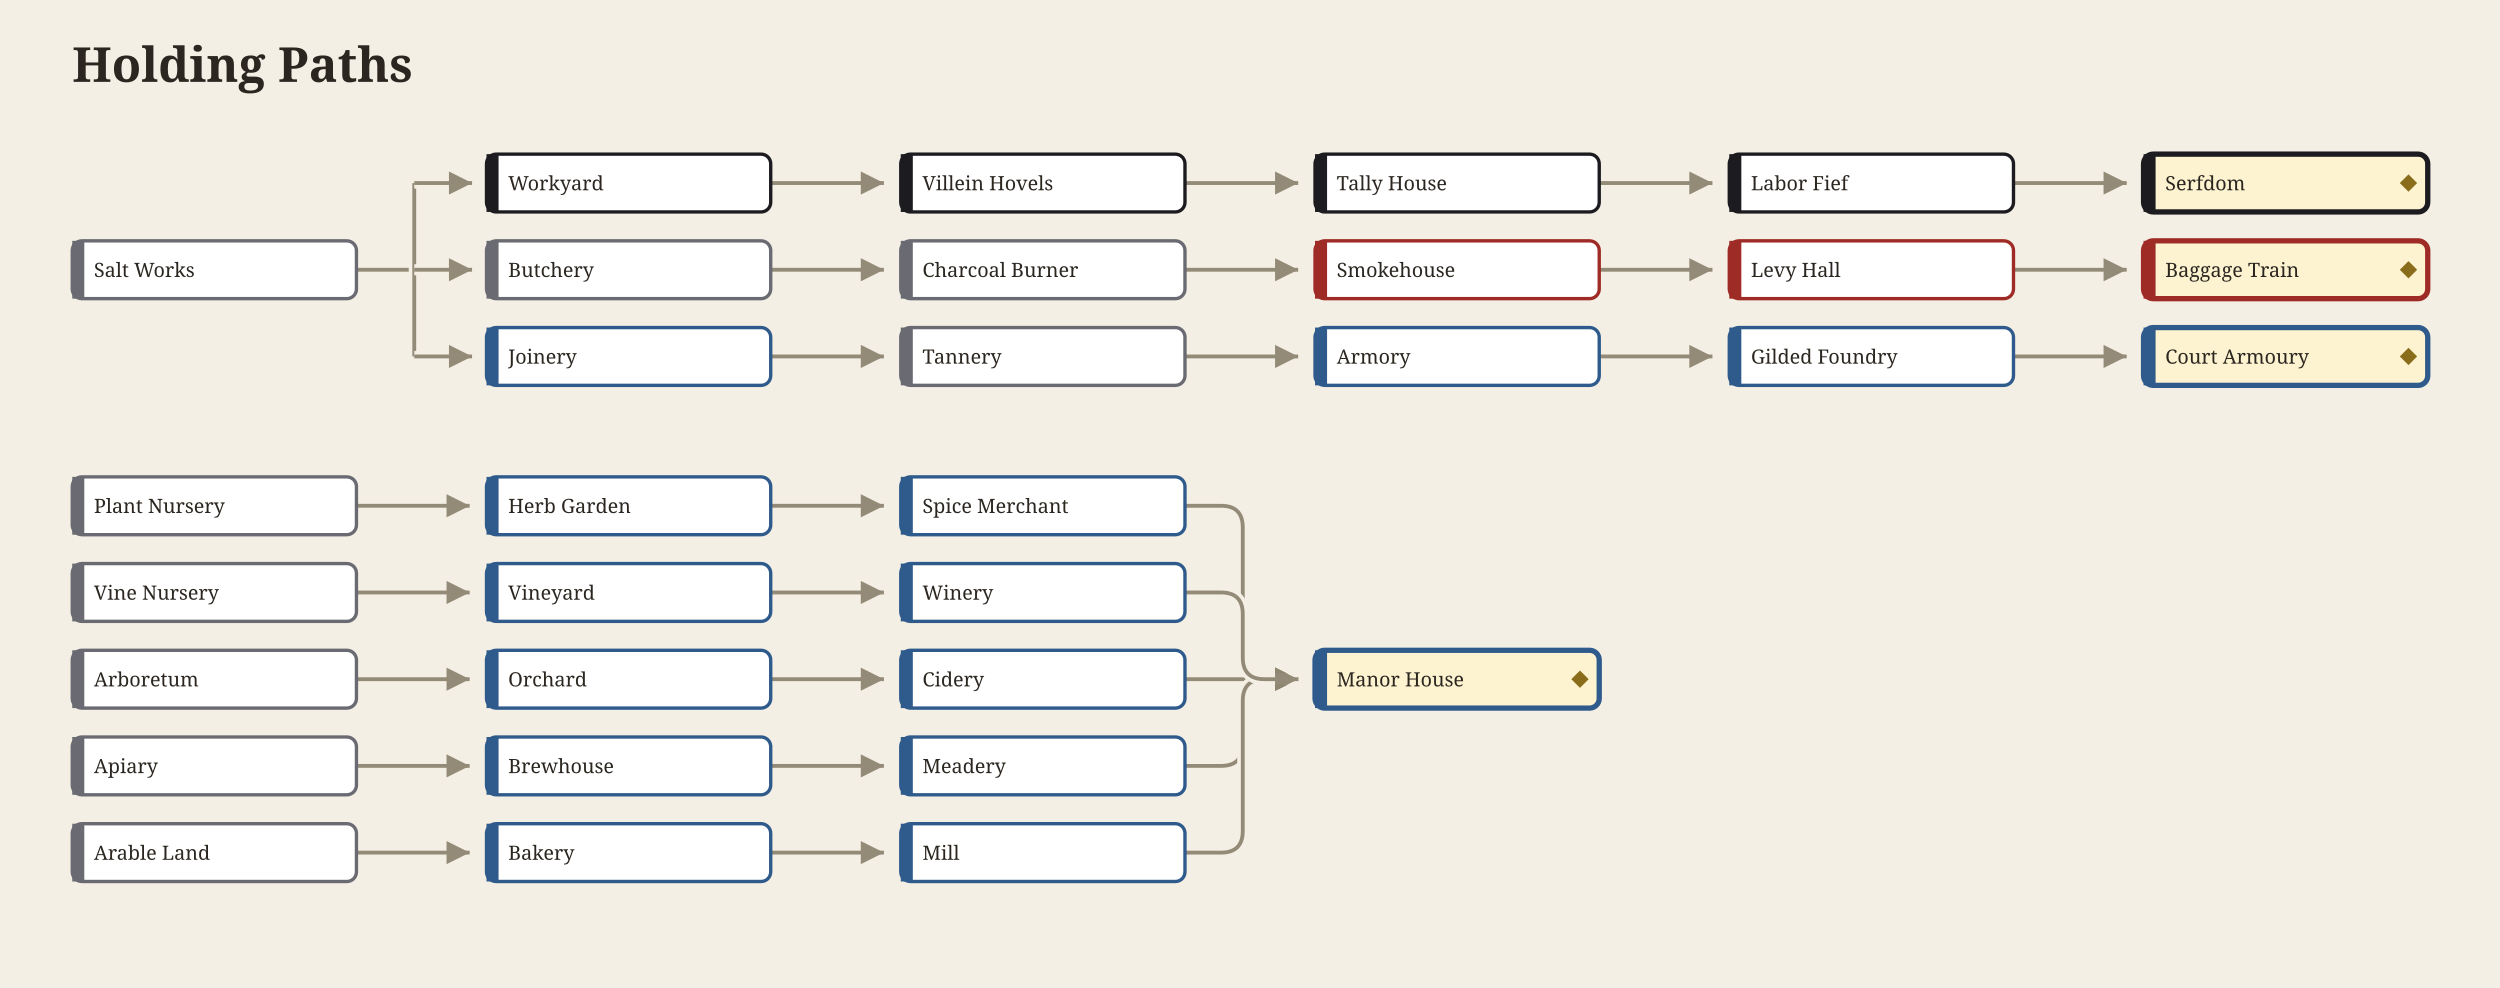
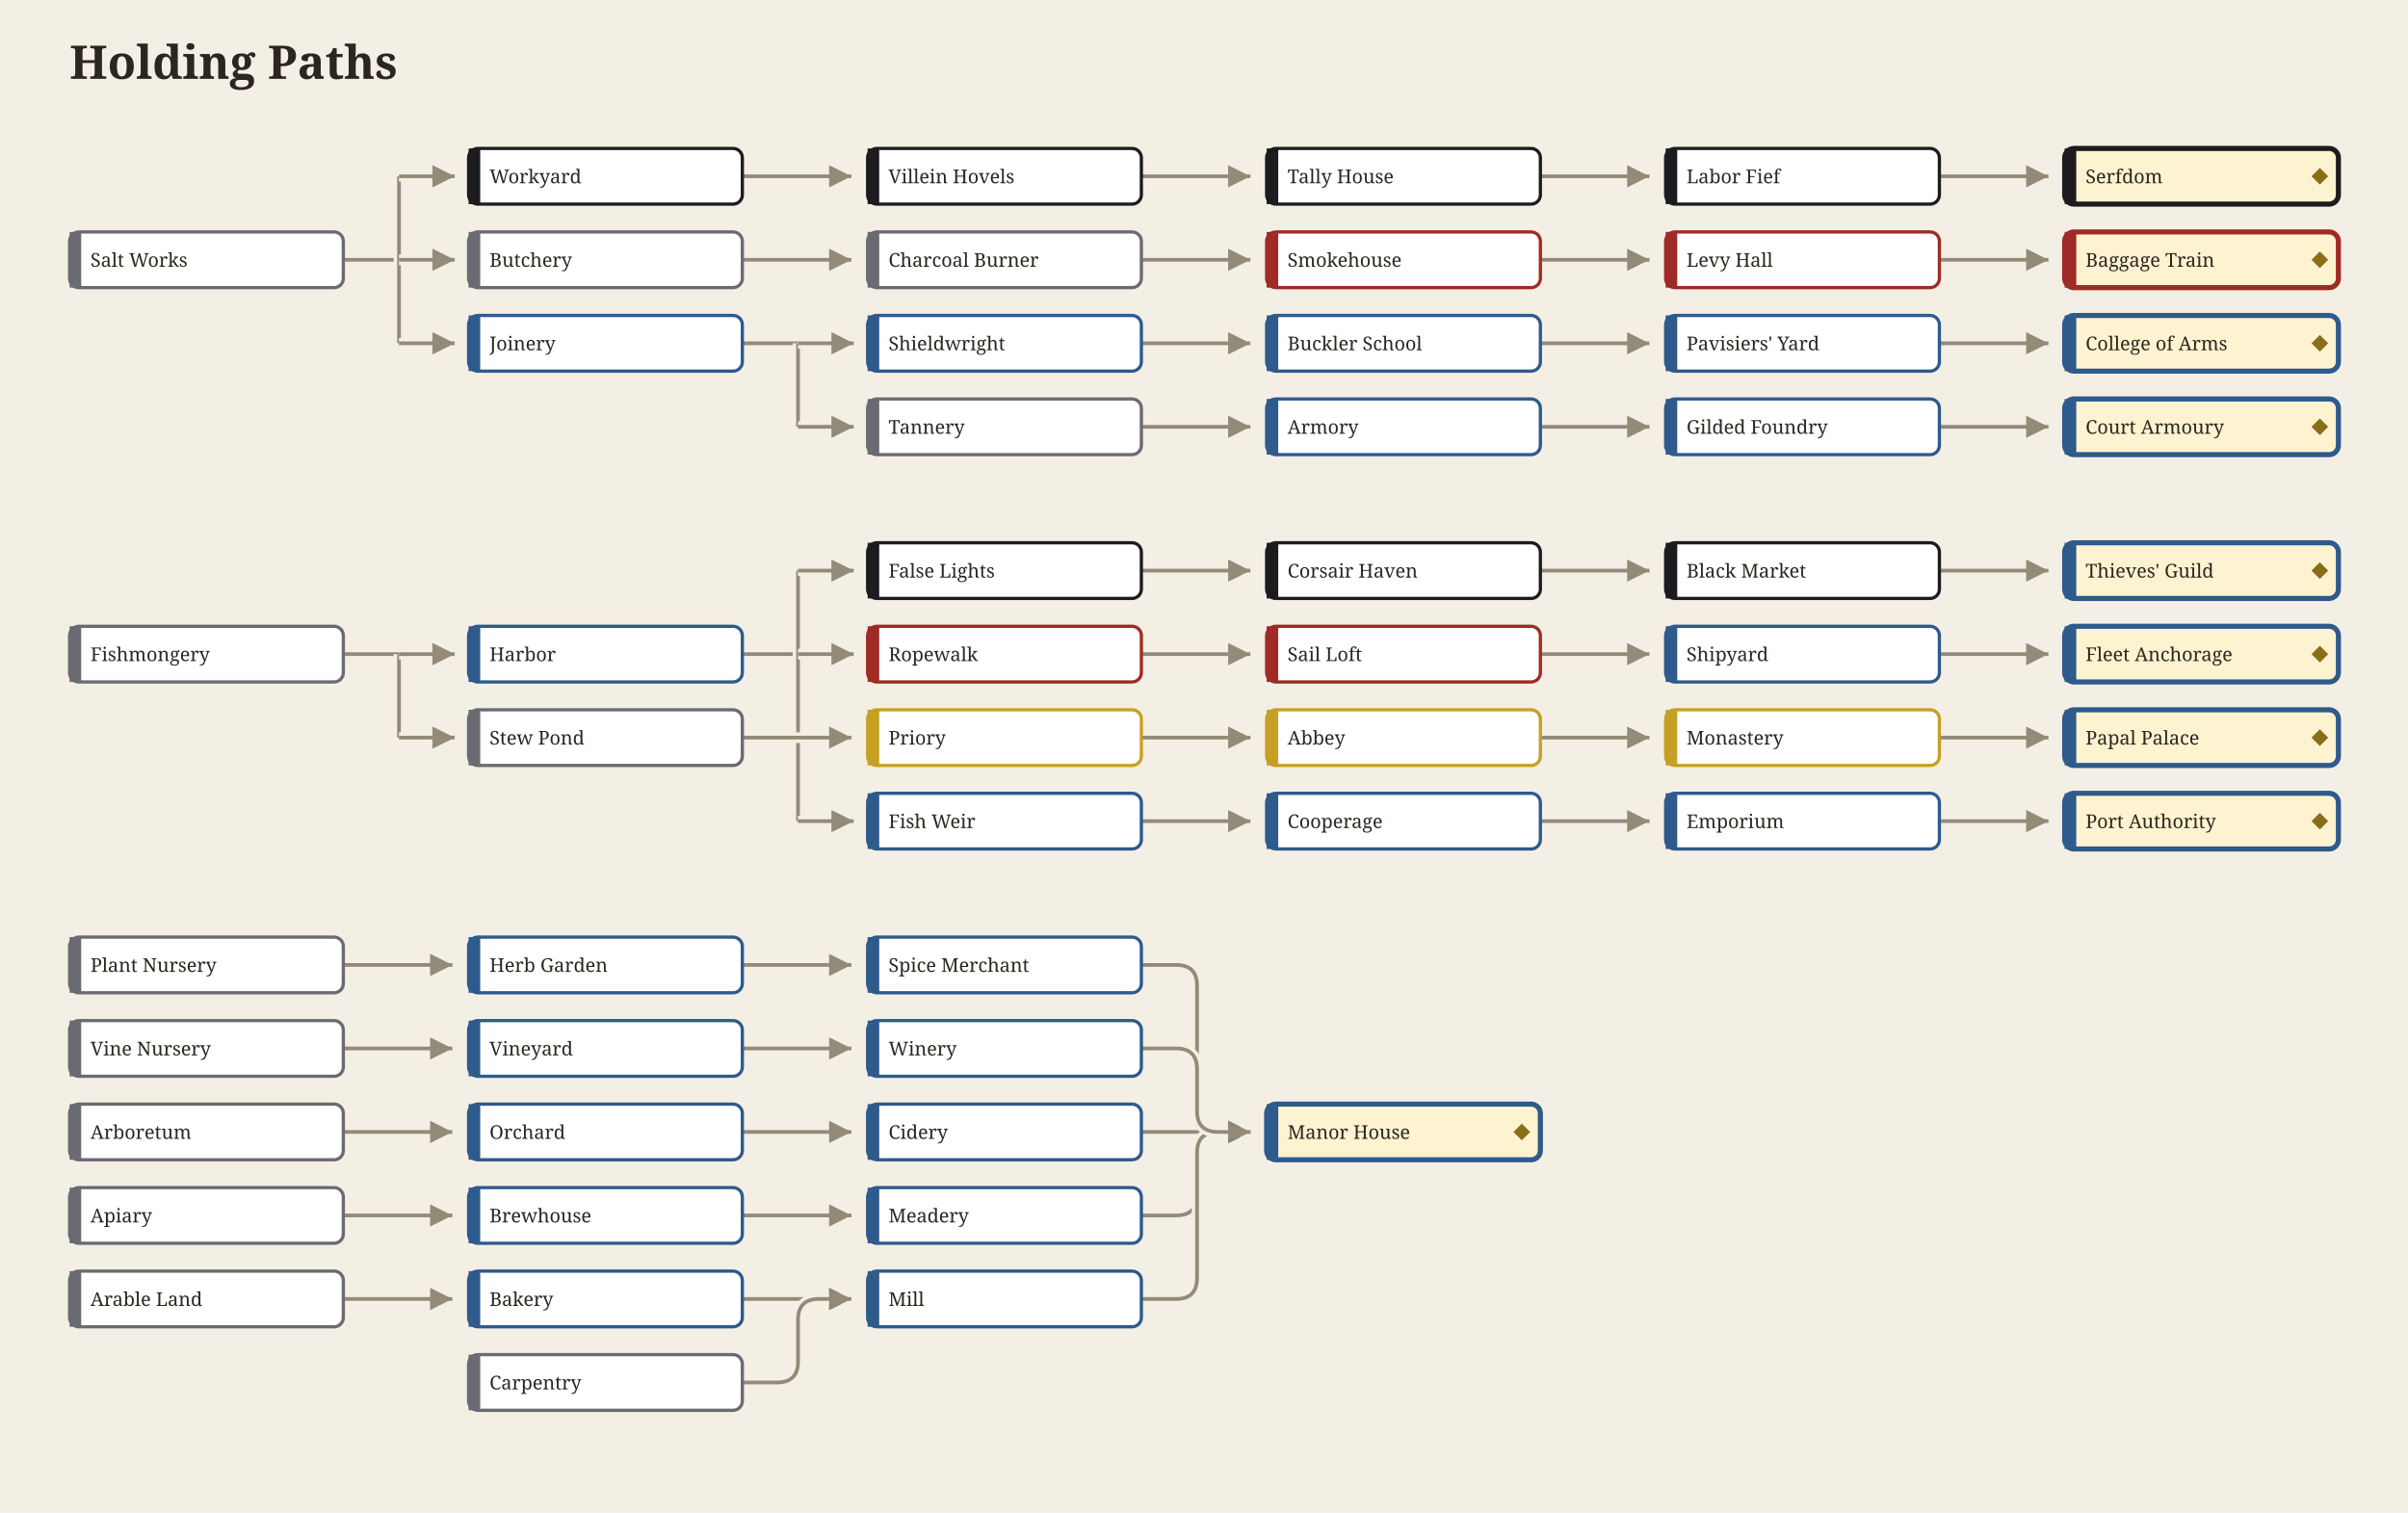
- <svg xmlns="http://www.w3.org/2000/svg" width="1038" height="410" viewBox="0 0 1038 410" font-family="Georgia, serif">
-   <rect width="1038" height="410" fill="#f4efe4" />
+ <svg xmlns="http://www.w3.org/2000/svg" width="1038" height="652" viewBox="0 0 1038 652" font-family="Georgia, serif">
+   <rect width="1038" height="652" fill="#f4efe4" />
  <defs>
    <marker id="arw-2E5A8C" markerWidth="7" markerHeight="7" refX="6" refY="3" orient="auto">
      <path d="M0,0 L6,3 L0,6 Z" fill="#2E5A8C" />
    </marker>
    <marker id="arw-9E2B25" markerWidth="7" markerHeight="7" refX="6" refY="3" orient="auto">
      <path d="M0,0 L6,3 L0,6 Z" fill="#9E2B25" />
    </marker>
    <marker id="arw-1c9c8c" markerWidth="7" markerHeight="7" refX="6" refY="3" orient="auto">
      <path d="M0,0 L6,3 L0,6 Z" fill="#1c9c8c" />
    </marker>
    <marker id="arw-C6A024" markerWidth="7" markerHeight="7" refX="6" refY="3" orient="auto">
      <path d="M0,0 L6,3 L0,6 Z" fill="#C6A024" />
    </marker>
    <marker id="arw-6A3D8F" markerWidth="7" markerHeight="7" refX="6" refY="3" orient="auto">
      <path d="M0,0 L6,3 L0,6 Z" fill="#6A3D8F" />
    </marker>
    <marker id="arw-CC6A1A" markerWidth="7" markerHeight="7" refX="6" refY="3" orient="auto">
      <path d="M0,0 L6,3 L0,6 Z" fill="#CC6A1A" />
    </marker>
    <marker id="arw-3a7d3a" markerWidth="7" markerHeight="7" refX="6" refY="3" orient="auto">
      <path d="M0,0 L6,3 L0,6 Z" fill="#3a7d3a" />
    </marker>
    <marker id="arw-b5347a" markerWidth="7" markerHeight="7" refX="6" refY="3" orient="auto">
      <path d="M0,0 L6,3 L0,6 Z" fill="#b5347a" />
    </marker>
    <marker id="arw-2b6f9e" markerWidth="7" markerHeight="7" refX="6" refY="3" orient="auto">
      <path d="M0,0 L6,3 L0,6 Z" fill="#2b6f9e" />
    </marker>
    <marker id="arw-8a6d1a" markerWidth="7" markerHeight="7" refX="6" refY="3" orient="auto">
      <path d="M0,0 L6,3 L0,6 Z" fill="#8a6d1a" />
    </marker>
    <marker id="arw-5f5647" markerWidth="7" markerHeight="7" refX="6" refY="3" orient="auto">
      <path d="M0,0 L6,3 L0,6 Z" fill="#5f5647" />
    </marker>
    <marker id="arw-7a2ea0" markerWidth="7" markerHeight="7" refX="6" refY="3" orient="auto">
      <path d="M0,0 L6,3 L0,6 Z" fill="#7a2ea0" />
    </marker>
    <marker id="arw-0f8a7e" markerWidth="7" markerHeight="7" refX="6" refY="3" orient="auto">
      <path d="M0,0 L6,3 L0,6 Z" fill="#0f8a7e" />
    </marker>
    <marker id="arw-a83232" markerWidth="7" markerHeight="7" refX="6" refY="3" orient="auto">
      <path d="M0,0 L6,3 L0,6 Z" fill="#a83232" />
    </marker>
    <marker id="arw-8f8672" markerWidth="7" markerHeight="7" refX="6" refY="3" orient="auto">
      <path d="M0,0 L6,3 L0,6 Z" fill="#8f8672" />
    </marker>
  </defs>
  <text x="30" y="34" font-size="20" font-weight="bold" fill="#2b2620">Holding Paths</text>
  <path d="M148,112 L172,112" fill="none" stroke="#f4efe4" stroke-width="4.6" opacity="1" />
  <path d="M148,112 L172,112" fill="none" stroke="#8f8672" stroke-width="1.6" opacity="0.95" />
  <path d="M172,76 L172,148" fill="none" stroke="#f4efe4" stroke-width="4.6" opacity="1" />
  <path d="M172,76 L172,148" fill="none" stroke="#8f8672" stroke-width="1.6" opacity="0.95" />
  <path d="M172,112 L196,112" fill="none" stroke="#f4efe4" stroke-width="4.6" opacity="1" />
  <path d="M172,112 L196,112" fill="none" stroke="#8f8672" stroke-width="1.6" opacity="0.95" marker-end="url(#arw-8f8672)" />
  <path d="M172,148 L196,148" fill="none" stroke="#f4efe4" stroke-width="4.6" opacity="1" />
  <path d="M172,148 L196,148" fill="none" stroke="#8f8672" stroke-width="1.6" opacity="0.95" marker-end="url(#arw-8f8672)" />
  <path d="M172,76 L196,76" fill="none" stroke="#f4efe4" stroke-width="4.6" opacity="1" />
  <path d="M172,76 L196,76" fill="none" stroke="#8f8672" stroke-width="1.6" opacity="0.95" marker-end="url(#arw-8f8672)" />
  <path d="M320,112 L367,112" fill="none" stroke="#f4efe4" stroke-width="4.6" opacity="1" />
  <path d="M320,112 L367,112" fill="none" stroke="#8f8672" stroke-width="1.6" opacity="0.95" marker-end="url(#arw-8f8672)" />
-   <path d="M320,148 L367,148" fill="none" stroke="#f4efe4" stroke-width="4.6" opacity="1" />
-   <path d="M320,148 L367,148" fill="none" stroke="#8f8672" stroke-width="1.6" opacity="0.95" marker-end="url(#arw-8f8672)" />
+   <path d="M320,148 L344,148" fill="none" stroke="#f4efe4" stroke-width="4.6" opacity="1" />
+   <path d="M320,148 L344,148" fill="none" stroke="#8f8672" stroke-width="1.6" opacity="0.95" />
+   <path d="M344,148 L344,184" fill="none" stroke="#f4efe4" stroke-width="4.6" opacity="1" />
+   <path d="M344,148 L344,184" fill="none" stroke="#8f8672" stroke-width="1.6" opacity="0.95" />
+   <path d="M344,184 L368,184" fill="none" stroke="#f4efe4" stroke-width="4.6" opacity="1" />
+   <path d="M344,184 L368,184" fill="none" stroke="#8f8672" stroke-width="1.6" opacity="0.95" marker-end="url(#arw-8f8672)" />
+   <path d="M344,148 L368,148" fill="none" stroke="#f4efe4" stroke-width="4.6" opacity="1" />
+   <path d="M344,148 L368,148" fill="none" stroke="#8f8672" stroke-width="1.6" opacity="0.95" marker-end="url(#arw-8f8672)" />
  <path d="M320,76 L367,76" fill="none" stroke="#f4efe4" stroke-width="4.6" opacity="1" />
  <path d="M320,76 L367,76" fill="none" stroke="#8f8672" stroke-width="1.6" opacity="0.95" marker-end="url(#arw-8f8672)" />
  <path d="M492,112 L539,112" fill="none" stroke="#f4efe4" stroke-width="4.6" opacity="1" />
  <path d="M492,112 L539,112" fill="none" stroke="#8f8672" stroke-width="1.6" opacity="0.95" marker-end="url(#arw-8f8672)" />
  <path d="M492,148 L539,148" fill="none" stroke="#f4efe4" stroke-width="4.6" opacity="1" />
  <path d="M492,148 L539,148" fill="none" stroke="#8f8672" stroke-width="1.6" opacity="0.95" marker-end="url(#arw-8f8672)" />
+   <path d="M492,184 L539,184" fill="none" stroke="#f4efe4" stroke-width="4.6" opacity="1" />
+   <path d="M492,184 L539,184" fill="none" stroke="#8f8672" stroke-width="1.6" opacity="0.95" marker-end="url(#arw-8f8672)" />
  <path d="M492,76 L539,76" fill="none" stroke="#f4efe4" stroke-width="4.6" opacity="1" />
  <path d="M492,76 L539,76" fill="none" stroke="#8f8672" stroke-width="1.6" opacity="0.95" marker-end="url(#arw-8f8672)" />
  <path d="M664,112 L711,112" fill="none" stroke="#f4efe4" stroke-width="4.6" opacity="1" />
  <path d="M664,112 L711,112" fill="none" stroke="#8f8672" stroke-width="1.6" opacity="0.95" marker-end="url(#arw-8f8672)" />
  <path d="M664,148 L711,148" fill="none" stroke="#f4efe4" stroke-width="4.6" opacity="1" />
  <path d="M664,148 L711,148" fill="none" stroke="#8f8672" stroke-width="1.6" opacity="0.95" marker-end="url(#arw-8f8672)" />
+   <path d="M664,184 L711,184" fill="none" stroke="#f4efe4" stroke-width="4.6" opacity="1" />
+   <path d="M664,184 L711,184" fill="none" stroke="#8f8672" stroke-width="1.6" opacity="0.95" marker-end="url(#arw-8f8672)" />
  <path d="M664,76 L711,76" fill="none" stroke="#f4efe4" stroke-width="4.6" opacity="1" />
  <path d="M664,76 L711,76" fill="none" stroke="#8f8672" stroke-width="1.6" opacity="0.95" marker-end="url(#arw-8f8672)" />
  <path d="M836,112 L883,112" fill="none" stroke="#f4efe4" stroke-width="4.6" opacity="1" />
  <path d="M836,112 L883,112" fill="none" stroke="#8f8672" stroke-width="1.6" opacity="0.95" marker-end="url(#arw-8f8672)" />
  <path d="M836,148 L883,148" fill="none" stroke="#f4efe4" stroke-width="4.6" opacity="1" />
  <path d="M836,148 L883,148" fill="none" stroke="#8f8672" stroke-width="1.6" opacity="0.95" marker-end="url(#arw-8f8672)" />
+   <path d="M836,184 L883,184" fill="none" stroke="#f4efe4" stroke-width="4.6" opacity="1" />
+   <path d="M836,184 L883,184" fill="none" stroke="#8f8672" stroke-width="1.6" opacity="0.95" marker-end="url(#arw-8f8672)" />
  <path d="M836,76 L883,76" fill="none" stroke="#f4efe4" stroke-width="4.6" opacity="1" />
  <path d="M836,76 L883,76" fill="none" stroke="#8f8672" stroke-width="1.6" opacity="0.95" marker-end="url(#arw-8f8672)" />
  <rect x="30" y="100" width="118" height="24" rx="4" fill="#ffffff" stroke="#6a6a72" stroke-width="1.4" />
  <rect x="30" y="100" width="5" height="24" fill="#6a6a72" />
  <text x="39" y="115" font-size="8.2" fill="#2b2620">Salt Works</text>
  <rect x="202" y="100" width="118" height="24" rx="4" fill="#ffffff" stroke="#6a6a72" stroke-width="1.4" />
  <rect x="202" y="100" width="5" height="24" fill="#6a6a72" />
  <text x="211" y="115" font-size="8.2" fill="#2b2620">Butchery</text>
  <rect x="202" y="136" width="118" height="24" rx="4" fill="#ffffff" stroke="#2E5A8C" stroke-width="1.4" />
  <rect x="202" y="136" width="5" height="24" fill="#2E5A8C" />
  <text x="211" y="151" font-size="8.2" fill="#2b2620">Joinery</text>
  <rect x="202" y="64" width="118" height="24" rx="4" fill="#ffffff" stroke="#1c1c20" stroke-width="1.4" />
  <rect x="202" y="64" width="5" height="24" fill="#1c1c20" />
  <text x="211" y="79" font-size="8.2" fill="#2b2620">Workyard</text>
  <rect x="374" y="100" width="118" height="24" rx="4" fill="#ffffff" stroke="#6a6a72" stroke-width="1.4" />
  <rect x="374" y="100" width="5" height="24" fill="#6a6a72" />
  <text x="383" y="115" font-size="8.2" fill="#2b2620">Charcoal Burner</text>
-   <rect x="374" y="136" width="118" height="24" rx="4" fill="#ffffff" stroke="#6a6a72" stroke-width="1.4" />
-   <rect x="374" y="136" width="5" height="24" fill="#6a6a72" />
-   <text x="383" y="151" font-size="8.2" fill="#2b2620">Tannery</text>
+   <rect x="374" y="136" width="118" height="24" rx="4" fill="#ffffff" stroke="#2E5A8C" stroke-width="1.4" />
+   <rect x="374" y="136" width="5" height="24" fill="#2E5A8C" />
+   <text x="383" y="151" font-size="8.2" fill="#2b2620">Shieldwright</text>
+   <rect x="374" y="172" width="118" height="24" rx="4" fill="#ffffff" stroke="#6a6a72" stroke-width="1.4" />
+   <rect x="374" y="172" width="5" height="24" fill="#6a6a72" />
+   <text x="383" y="187" font-size="8.2" fill="#2b2620">Tannery</text>
  <rect x="374" y="64" width="118" height="24" rx="4" fill="#ffffff" stroke="#1c1c20" stroke-width="1.4" />
  <rect x="374" y="64" width="5" height="24" fill="#1c1c20" />
  <text x="383" y="79" font-size="8.2" fill="#2b2620">Villein Hovels</text>
  <rect x="546" y="100" width="118" height="24" rx="4" fill="#ffffff" stroke="#9E2B25" stroke-width="1.4" />
  <rect x="546" y="100" width="5" height="24" fill="#9E2B25" />
  <text x="555" y="115" font-size="8.2" fill="#2b2620">Smokehouse</text>
  <rect x="546" y="136" width="118" height="24" rx="4" fill="#ffffff" stroke="#2E5A8C" stroke-width="1.4" />
  <rect x="546" y="136" width="5" height="24" fill="#2E5A8C" />
-   <text x="555" y="151" font-size="8.2" fill="#2b2620">Armory</text>
+   <text x="555" y="151" font-size="8.2" fill="#2b2620">Buckler School</text>
+   <rect x="546" y="172" width="118" height="24" rx="4" fill="#ffffff" stroke="#2E5A8C" stroke-width="1.4" />
+   <rect x="546" y="172" width="5" height="24" fill="#2E5A8C" />
+   <text x="555" y="187" font-size="8.2" fill="#2b2620">Armory</text>
  <rect x="546" y="64" width="118" height="24" rx="4" fill="#ffffff" stroke="#1c1c20" stroke-width="1.4" />
  <rect x="546" y="64" width="5" height="24" fill="#1c1c20" />
  <text x="555" y="79" font-size="8.2" fill="#2b2620">Tally House</text>
  <rect x="718" y="100" width="118" height="24" rx="4" fill="#ffffff" stroke="#9E2B25" stroke-width="1.4" />
  <rect x="718" y="100" width="5" height="24" fill="#9E2B25" />
  <text x="727" y="115" font-size="8.2" fill="#2b2620">Levy Hall</text>
  <rect x="718" y="136" width="118" height="24" rx="4" fill="#ffffff" stroke="#2E5A8C" stroke-width="1.4" />
  <rect x="718" y="136" width="5" height="24" fill="#2E5A8C" />
-   <text x="727" y="151" font-size="8.2" fill="#2b2620">Gilded Foundry</text>
+   <text x="727" y="151" font-size="8.2" fill="#2b2620">Pavisiers' Yard</text>
+   <rect x="718" y="172" width="118" height="24" rx="4" fill="#ffffff" stroke="#2E5A8C" stroke-width="1.4" />
+   <rect x="718" y="172" width="5" height="24" fill="#2E5A8C" />
+   <text x="727" y="187" font-size="8.2" fill="#2b2620">Gilded Foundry</text>
  <rect x="718" y="64" width="118" height="24" rx="4" fill="#ffffff" stroke="#1c1c20" stroke-width="1.4" />
  <rect x="718" y="64" width="5" height="24" fill="#1c1c20" />
  <text x="727" y="79" font-size="8.2" fill="#2b2620">Labor Fief</text>
  <rect x="890" y="100" width="118" height="24" rx="4" fill="#fdf3d0" stroke="#9E2B25" stroke-width="2.2" />
  <rect x="890" y="100" width="5" height="24" fill="#9E2B25" />
  <text x="899" y="115" font-size="8.2" fill="#2b2620">Baggage Train</text>
  <polygon points="1000.0,108.4 1003.6,112.0 1000.0,115.6 996.4,112.0" fill="#8a6d1a" />
  <rect x="890" y="136" width="118" height="24" rx="4" fill="#fdf3d0" stroke="#2E5A8C" stroke-width="2.2" />
  <rect x="890" y="136" width="5" height="24" fill="#2E5A8C" />
-   <text x="899" y="151" font-size="8.2" fill="#2b2620">Court Armoury</text>
+   <text x="899" y="151" font-size="8.2" fill="#2b2620">College of Arms</text>
  <polygon points="1000.0,144.4 1003.6,148.0 1000.0,151.6 996.4,148.0" fill="#8a6d1a" />
+   <rect x="890" y="172" width="118" height="24" rx="4" fill="#fdf3d0" stroke="#2E5A8C" stroke-width="2.2" />
+   <rect x="890" y="172" width="5" height="24" fill="#2E5A8C" />
+   <text x="899" y="187" font-size="8.2" fill="#2b2620">Court Armoury</text>
+   <polygon points="1000.0,180.4 1003.6,184.0 1000.0,187.6 996.4,184.0" fill="#8a6d1a" />
  <rect x="890" y="64" width="118" height="24" rx="4" fill="#fdf3d0" stroke="#1c1c20" stroke-width="2.2" />
  <rect x="890" y="64" width="5" height="24" fill="#1c1c20" />
  <text x="899" y="79" font-size="8.2" fill="#2b2620">Serfdom</text>
  <polygon points="1000.0,72.4 1003.6,76.0 1000.0,79.6 996.4,76.0" fill="#8a6d1a" />
-   <path d="M148,282 L195,282" fill="none" stroke="#f4efe4" stroke-width="4.6" opacity="1" />
-   <path d="M148,282 L195,282" fill="none" stroke="#8f8672" stroke-width="1.6" opacity="0.95" marker-end="url(#arw-8f8672)" />
-   <path d="M148,318 L195,318" fill="none" stroke="#f4efe4" stroke-width="4.6" opacity="1" />
-   <path d="M148,318 L195,318" fill="none" stroke="#8f8672" stroke-width="1.6" opacity="0.95" marker-end="url(#arw-8f8672)" />
-   <path d="M148,354 L195,354" fill="none" stroke="#f4efe4" stroke-width="4.6" opacity="1" />
-   <path d="M148,354 L195,354" fill="none" stroke="#8f8672" stroke-width="1.6" opacity="0.95" marker-end="url(#arw-8f8672)" />
-   <path d="M148,210 L195,210" fill="none" stroke="#f4efe4" stroke-width="4.6" opacity="1" />
-   <path d="M148,210 L195,210" fill="none" stroke="#8f8672" stroke-width="1.6" opacity="0.95" marker-end="url(#arw-8f8672)" />
-   <path d="M148,246 L195,246" fill="none" stroke="#f4efe4" stroke-width="4.6" opacity="1" />
-   <path d="M148,246 L195,246" fill="none" stroke="#8f8672" stroke-width="1.6" opacity="0.95" marker-end="url(#arw-8f8672)" />
-   <path d="M320,282 L367,282" fill="none" stroke="#f4efe4" stroke-width="4.6" opacity="1" />
-   <path d="M320,282 L367,282" fill="none" stroke="#8f8672" stroke-width="1.6" opacity="0.95" marker-end="url(#arw-8f8672)" />
+   <path d="M148,282 L172,282" fill="none" stroke="#f4efe4" stroke-width="4.6" opacity="1" />
+   <path d="M148,282 L172,282" fill="none" stroke="#8f8672" stroke-width="1.6" opacity="0.95" />
+   <path d="M172,282 L172,318" fill="none" stroke="#f4efe4" stroke-width="4.6" opacity="1" />
+   <path d="M172,282 L172,318" fill="none" stroke="#8f8672" stroke-width="1.6" opacity="0.95" />
+   <path d="M172,282 L196,282" fill="none" stroke="#f4efe4" stroke-width="4.6" opacity="1" />
+   <path d="M172,282 L196,282" fill="none" stroke="#8f8672" stroke-width="1.6" opacity="0.95" marker-end="url(#arw-8f8672)" />
+   <path d="M172,318 L196,318" fill="none" stroke="#f4efe4" stroke-width="4.6" opacity="1" />
+   <path d="M172,318 L196,318" fill="none" stroke="#8f8672" stroke-width="1.6" opacity="0.95" marker-end="url(#arw-8f8672)" />
+   <path d="M320,282 L344,282" fill="none" stroke="#f4efe4" stroke-width="4.6" opacity="1" />
+   <path d="M320,282 L344,282" fill="none" stroke="#8f8672" stroke-width="1.6" opacity="0.95" />
+   <path d="M344,246 L344,354" fill="none" stroke="#f4efe4" stroke-width="4.6" opacity="1" />
+   <path d="M344,246 L344,354" fill="none" stroke="#8f8672" stroke-width="1.6" opacity="0.95" />
+   <path d="M344,282 L368,282" fill="none" stroke="#f4efe4" stroke-width="4.6" opacity="1" />
+   <path d="M344,282 L368,282" fill="none" stroke="#8f8672" stroke-width="1.6" opacity="0.95" marker-end="url(#arw-8f8672)" />
+   <path d="M344,246 L368,246" fill="none" stroke="#f4efe4" stroke-width="4.6" opacity="1" />
+   <path d="M344,246 L368,246" fill="none" stroke="#8f8672" stroke-width="1.6" opacity="0.95" marker-end="url(#arw-8f8672)" />
+   <path d="M344,354 L368,354" fill="none" stroke="#f4efe4" stroke-width="4.6" opacity="1" />
+   <path d="M344,354 L368,354" fill="none" stroke="#8f8672" stroke-width="1.6" opacity="0.95" marker-end="url(#arw-8f8672)" />
  <path d="M320,318 L367,318" fill="none" stroke="#f4efe4" stroke-width="4.6" opacity="1" />
  <path d="M320,318 L367,318" fill="none" stroke="#8f8672" stroke-width="1.6" opacity="0.95" marker-end="url(#arw-8f8672)" />
-   <path d="M320,354 L367,354" fill="none" stroke="#f4efe4" stroke-width="4.6" opacity="1" />
-   <path d="M320,354 L367,354" fill="none" stroke="#8f8672" stroke-width="1.6" opacity="0.95" marker-end="url(#arw-8f8672)" />
-   <path d="M320,210 L367,210" fill="none" stroke="#f4efe4" stroke-width="4.6" opacity="1" />
-   <path d="M320,210 L367,210" fill="none" stroke="#8f8672" stroke-width="1.6" opacity="0.95" marker-end="url(#arw-8f8672)" />
-   <path d="M320,246 L367,246" fill="none" stroke="#f4efe4" stroke-width="4.6" opacity="1" />
-   <path d="M320,246 L367,246" fill="none" stroke="#8f8672" stroke-width="1.6" opacity="0.95" marker-end="url(#arw-8f8672)" />
  <path d="M492,282 L539,282" fill="none" stroke="#f4efe4" stroke-width="4.6" opacity="1" />
  <path d="M492,282 L539,282" fill="none" stroke="#8f8672" stroke-width="1.6" opacity="0.95" marker-end="url(#arw-8f8672)" />
-   <path d="M492,318 L507,318 Q516,318 516,309 L516,291 Q516,282 525,282 L539,282" fill="none" stroke="#f4efe4" stroke-width="4.6" opacity="1" />
-   <path d="M492,318 L507,318 Q516,318 516,309 L516,291 Q516,282 525,282 L539,282" fill="none" stroke="#8f8672" stroke-width="1.6" opacity="0.95" marker-end="url(#arw-8f8672)" />
-   <path d="M492,354 L507,354 Q516,354 516,345 L516,291 Q516,282 525,282 L539,282" fill="none" stroke="#f4efe4" stroke-width="4.6" opacity="1" />
-   <path d="M492,354 L507,354 Q516,354 516,345 L516,291 Q516,282 525,282 L539,282" fill="none" stroke="#8f8672" stroke-width="1.6" opacity="0.95" marker-end="url(#arw-8f8672)" />
-   <path d="M492,210 L507,210 Q516,210 516,219 L516,273 Q516,282 525,282 L539,282" fill="none" stroke="#f4efe4" stroke-width="4.6" opacity="1" />
-   <path d="M492,210 L507,210 Q516,210 516,219 L516,273 Q516,282 525,282 L539,282" fill="none" stroke="#8f8672" stroke-width="1.6" opacity="0.95" marker-end="url(#arw-8f8672)" />
-   <path d="M492,246 L507,246 Q516,246 516,255 L516,273 Q516,282 525,282 L539,282" fill="none" stroke="#f4efe4" stroke-width="4.6" opacity="1" />
-   <path d="M492,246 L507,246 Q516,246 516,255 L516,273 Q516,282 525,282 L539,282" fill="none" stroke="#8f8672" stroke-width="1.6" opacity="0.95" marker-end="url(#arw-8f8672)" />
+   <path d="M492,318 L539,318" fill="none" stroke="#f4efe4" stroke-width="4.6" opacity="1" />
+   <path d="M492,318 L539,318" fill="none" stroke="#8f8672" stroke-width="1.6" opacity="0.95" marker-end="url(#arw-8f8672)" />
+   <path d="M492,354 L539,354" fill="none" stroke="#f4efe4" stroke-width="4.6" opacity="1" />
+   <path d="M492,354 L539,354" fill="none" stroke="#8f8672" stroke-width="1.6" opacity="0.95" marker-end="url(#arw-8f8672)" />
+   <path d="M492,246 L539,246" fill="none" stroke="#f4efe4" stroke-width="4.6" opacity="1" />
+   <path d="M492,246 L539,246" fill="none" stroke="#8f8672" stroke-width="1.6" opacity="0.95" marker-end="url(#arw-8f8672)" />
+   <path d="M664,282 L711,282" fill="none" stroke="#f4efe4" stroke-width="4.6" opacity="1" />
+   <path d="M664,282 L711,282" fill="none" stroke="#8f8672" stroke-width="1.6" opacity="0.95" marker-end="url(#arw-8f8672)" />
+   <path d="M664,318 L711,318" fill="none" stroke="#f4efe4" stroke-width="4.6" opacity="1" />
+   <path d="M664,318 L711,318" fill="none" stroke="#8f8672" stroke-width="1.6" opacity="0.95" marker-end="url(#arw-8f8672)" />
+   <path d="M664,354 L711,354" fill="none" stroke="#f4efe4" stroke-width="4.6" opacity="1" />
+   <path d="M664,354 L711,354" fill="none" stroke="#8f8672" stroke-width="1.6" opacity="0.95" marker-end="url(#arw-8f8672)" />
+   <path d="M664,246 L711,246" fill="none" stroke="#f4efe4" stroke-width="4.6" opacity="1" />
+   <path d="M664,246 L711,246" fill="none" stroke="#8f8672" stroke-width="1.6" opacity="0.95" marker-end="url(#arw-8f8672)" />
+   <path d="M836,282 L883,282" fill="none" stroke="#f4efe4" stroke-width="4.6" opacity="1" />
+   <path d="M836,282 L883,282" fill="none" stroke="#8f8672" stroke-width="1.6" opacity="0.95" marker-end="url(#arw-8f8672)" />
+   <path d="M836,318 L883,318" fill="none" stroke="#f4efe4" stroke-width="4.6" opacity="1" />
+   <path d="M836,318 L883,318" fill="none" stroke="#8f8672" stroke-width="1.6" opacity="0.95" marker-end="url(#arw-8f8672)" />
+   <path d="M836,354 L883,354" fill="none" stroke="#f4efe4" stroke-width="4.6" opacity="1" />
+   <path d="M836,354 L883,354" fill="none" stroke="#8f8672" stroke-width="1.6" opacity="0.95" marker-end="url(#arw-8f8672)" />
+   <path d="M836,246 L883,246" fill="none" stroke="#f4efe4" stroke-width="4.6" opacity="1" />
+   <path d="M836,246 L883,246" fill="none" stroke="#8f8672" stroke-width="1.6" opacity="0.95" marker-end="url(#arw-8f8672)" />
  <rect x="30" y="270" width="118" height="24" rx="4" fill="#ffffff" stroke="#6a6a72" stroke-width="1.4" />
  <rect x="30" y="270" width="5" height="24" fill="#6a6a72" />
-   <text x="39" y="285" font-size="8.2" fill="#2b2620">Arboretum</text>
-   <rect x="30" y="306" width="118" height="24" rx="4" fill="#ffffff" stroke="#6a6a72" stroke-width="1.4" />
-   <rect x="30" y="306" width="5" height="24" fill="#6a6a72" />
-   <text x="39" y="321" font-size="8.2" fill="#2b2620">Apiary</text>
-   <rect x="30" y="342" width="118" height="24" rx="4" fill="#ffffff" stroke="#6a6a72" stroke-width="1.4" />
-   <rect x="30" y="342" width="5" height="24" fill="#6a6a72" />
-   <text x="39" y="357" font-size="8.2" fill="#2b2620">Arable Land</text>
-   <rect x="30" y="198" width="118" height="24" rx="4" fill="#ffffff" stroke="#6a6a72" stroke-width="1.4" />
-   <rect x="30" y="198" width="5" height="24" fill="#6a6a72" />
-   <text x="39" y="213" font-size="8.2" fill="#2b2620">Plant Nursery</text>
-   <rect x="30" y="234" width="118" height="24" rx="4" fill="#ffffff" stroke="#6a6a72" stroke-width="1.4" />
-   <rect x="30" y="234" width="5" height="24" fill="#6a6a72" />
-   <text x="39" y="249" font-size="8.2" fill="#2b2620">Vine Nursery</text>
+   <text x="39" y="285" font-size="8.2" fill="#2b2620">Fishmongery</text>
  <rect x="202" y="270" width="118" height="24" rx="4" fill="#ffffff" stroke="#2E5A8C" stroke-width="1.4" />
  <rect x="202" y="270" width="5" height="24" fill="#2E5A8C" />
-   <text x="211" y="285" font-size="8.2" fill="#2b2620">Orchard</text>
-   <rect x="202" y="306" width="118" height="24" rx="4" fill="#ffffff" stroke="#2E5A8C" stroke-width="1.4" />
-   <rect x="202" y="306" width="5" height="24" fill="#2E5A8C" />
-   <text x="211" y="321" font-size="8.2" fill="#2b2620">Brewhouse</text>
-   <rect x="202" y="342" width="118" height="24" rx="4" fill="#ffffff" stroke="#2E5A8C" stroke-width="1.4" />
-   <rect x="202" y="342" width="5" height="24" fill="#2E5A8C" />
-   <text x="211" y="357" font-size="8.2" fill="#2b2620">Bakery</text>
-   <rect x="202" y="198" width="118" height="24" rx="4" fill="#ffffff" stroke="#2E5A8C" stroke-width="1.4" />
-   <rect x="202" y="198" width="5" height="24" fill="#2E5A8C" />
-   <text x="211" y="213" font-size="8.2" fill="#2b2620">Herb Garden</text>
-   <rect x="202" y="234" width="118" height="24" rx="4" fill="#ffffff" stroke="#2E5A8C" stroke-width="1.4" />
-   <rect x="202" y="234" width="5" height="24" fill="#2E5A8C" />
-   <text x="211" y="249" font-size="8.2" fill="#2b2620">Vineyard</text>
-   <rect x="374" y="270" width="118" height="24" rx="4" fill="#ffffff" stroke="#2E5A8C" stroke-width="1.4" />
-   <rect x="374" y="270" width="5" height="24" fill="#2E5A8C" />
-   <text x="383" y="285" font-size="8.2" fill="#2b2620">Cidery</text>
-   <rect x="374" y="306" width="118" height="24" rx="4" fill="#ffffff" stroke="#2E5A8C" stroke-width="1.4" />
-   <rect x="374" y="306" width="5" height="24" fill="#2E5A8C" />
-   <text x="383" y="321" font-size="8.2" fill="#2b2620">Meadery</text>
+   <text x="211" y="285" font-size="8.2" fill="#2b2620">Harbor</text>
+   <rect x="202" y="306" width="118" height="24" rx="4" fill="#ffffff" stroke="#6a6a72" stroke-width="1.4" />
+   <rect x="202" y="306" width="5" height="24" fill="#6a6a72" />
+   <text x="211" y="321" font-size="8.2" fill="#2b2620">Stew Pond</text>
+   <rect x="374" y="270" width="118" height="24" rx="4" fill="#ffffff" stroke="#9E2B25" stroke-width="1.4" />
+   <rect x="374" y="270" width="5" height="24" fill="#9E2B25" />
+   <text x="383" y="285" font-size="8.2" fill="#2b2620">Ropewalk</text>
+   <rect x="374" y="306" width="118" height="24" rx="4" fill="#ffffff" stroke="#C6A024" stroke-width="1.4" />
+   <rect x="374" y="306" width="5" height="24" fill="#C6A024" />
+   <text x="383" y="321" font-size="8.2" fill="#2b2620">Priory</text>
  <rect x="374" y="342" width="118" height="24" rx="4" fill="#ffffff" stroke="#2E5A8C" stroke-width="1.4" />
  <rect x="374" y="342" width="5" height="24" fill="#2E5A8C" />
-   <text x="383" y="357" font-size="8.2" fill="#2b2620">Mill</text>
-   <rect x="374" y="198" width="118" height="24" rx="4" fill="#ffffff" stroke="#2E5A8C" stroke-width="1.4" />
-   <rect x="374" y="198" width="5" height="24" fill="#2E5A8C" />
-   <text x="383" y="213" font-size="8.2" fill="#2b2620">Spice Merchant</text>
-   <rect x="374" y="234" width="118" height="24" rx="4" fill="#ffffff" stroke="#2E5A8C" stroke-width="1.4" />
-   <rect x="374" y="234" width="5" height="24" fill="#2E5A8C" />
-   <text x="383" y="249" font-size="8.2" fill="#2b2620">Winery</text>
-   <rect x="546" y="270" width="118" height="24" rx="4" fill="#fdf3d0" stroke="#2E5A8C" stroke-width="2.2" />
-   <rect x="546" y="270" width="5" height="24" fill="#2E5A8C" />
-   <text x="555" y="285" font-size="8.2" fill="#2b2620">Manor House</text>
-   <polygon points="656.0,278.4 659.6,282.0 656.0,285.6 652.4,282.0" fill="#8a6d1a" />
+   <text x="383" y="357" font-size="8.2" fill="#2b2620">Fish Weir</text>
+   <rect x="374" y="234" width="118" height="24" rx="4" fill="#ffffff" stroke="#1c1c20" stroke-width="1.4" />
+   <rect x="374" y="234" width="5" height="24" fill="#1c1c20" />
+   <text x="383" y="249" font-size="8.2" fill="#2b2620">False Lights</text>
+   <rect x="546" y="270" width="118" height="24" rx="4" fill="#ffffff" stroke="#9E2B25" stroke-width="1.4" />
+   <rect x="546" y="270" width="5" height="24" fill="#9E2B25" />
+   <text x="555" y="285" font-size="8.2" fill="#2b2620">Sail Loft</text>
+   <rect x="546" y="306" width="118" height="24" rx="4" fill="#ffffff" stroke="#C6A024" stroke-width="1.4" />
+   <rect x="546" y="306" width="5" height="24" fill="#C6A024" />
+   <text x="555" y="321" font-size="8.2" fill="#2b2620">Abbey</text>
+   <rect x="546" y="342" width="118" height="24" rx="4" fill="#ffffff" stroke="#2E5A8C" stroke-width="1.4" />
+   <rect x="546" y="342" width="5" height="24" fill="#2E5A8C" />
+   <text x="555" y="357" font-size="8.2" fill="#2b2620">Cooperage</text>
+   <rect x="546" y="234" width="118" height="24" rx="4" fill="#ffffff" stroke="#1c1c20" stroke-width="1.4" />
+   <rect x="546" y="234" width="5" height="24" fill="#1c1c20" />
+   <text x="555" y="249" font-size="8.2" fill="#2b2620">Corsair Haven</text>
+   <rect x="718" y="270" width="118" height="24" rx="4" fill="#ffffff" stroke="#2E5A8C" stroke-width="1.4" />
+   <rect x="718" y="270" width="5" height="24" fill="#2E5A8C" />
+   <text x="727" y="285" font-size="8.2" fill="#2b2620">Shipyard</text>
+   <rect x="718" y="306" width="118" height="24" rx="4" fill="#ffffff" stroke="#C6A024" stroke-width="1.4" />
+   <rect x="718" y="306" width="5" height="24" fill="#C6A024" />
+   <text x="727" y="321" font-size="8.2" fill="#2b2620">Monastery</text>
+   <rect x="718" y="342" width="118" height="24" rx="4" fill="#ffffff" stroke="#2E5A8C" stroke-width="1.4" />
+   <rect x="718" y="342" width="5" height="24" fill="#2E5A8C" />
+   <text x="727" y="357" font-size="8.2" fill="#2b2620">Emporium</text>
+   <rect x="718" y="234" width="118" height="24" rx="4" fill="#ffffff" stroke="#1c1c20" stroke-width="1.4" />
+   <rect x="718" y="234" width="5" height="24" fill="#1c1c20" />
+   <text x="727" y="249" font-size="8.2" fill="#2b2620">Black Market</text>
+   <rect x="890" y="270" width="118" height="24" rx="4" fill="#fdf3d0" stroke="#2E5A8C" stroke-width="2.2" />
+   <rect x="890" y="270" width="5" height="24" fill="#2E5A8C" />
+   <text x="899" y="285" font-size="8.2" fill="#2b2620">Fleet Anchorage</text>
+   <polygon points="1000.0,278.4 1003.6,282.0 1000.0,285.6 996.4,282.0" fill="#8a6d1a" />
+   <rect x="890" y="306" width="118" height="24" rx="4" fill="#fdf3d0" stroke="#2E5A8C" stroke-width="2.2" />
+   <rect x="890" y="306" width="5" height="24" fill="#2E5A8C" />
+   <text x="899" y="321" font-size="8.2" fill="#2b2620">Papal Palace</text>
+   <polygon points="1000.0,314.4 1003.6,318.0 1000.0,321.6 996.4,318.0" fill="#8a6d1a" />
+   <rect x="890" y="342" width="118" height="24" rx="4" fill="#fdf3d0" stroke="#2E5A8C" stroke-width="2.2" />
+   <rect x="890" y="342" width="5" height="24" fill="#2E5A8C" />
+   <text x="899" y="357" font-size="8.2" fill="#2b2620">Port Authority</text>
+   <polygon points="1000.0,350.4 1003.6,354.0 1000.0,357.6 996.4,354.0" fill="#8a6d1a" />
+   <rect x="890" y="234" width="118" height="24" rx="4" fill="#fdf3d0" stroke="#2E5A8C" stroke-width="2.2" />
+   <rect x="890" y="234" width="5" height="24" fill="#2E5A8C" />
+   <text x="899" y="249" font-size="8.2" fill="#2b2620">Thieves' Guild</text>
+   <polygon points="1000.0,242.4 1003.6,246.0 1000.0,249.6 996.4,246.0" fill="#8a6d1a" />
+   <path d="M148,488 L195,488" fill="none" stroke="#f4efe4" stroke-width="4.6" opacity="1" />
+   <path d="M148,488 L195,488" fill="none" stroke="#8f8672" stroke-width="1.6" opacity="0.95" marker-end="url(#arw-8f8672)" />
+   <path d="M148,524 L195,524" fill="none" stroke="#f4efe4" stroke-width="4.6" opacity="1" />
+   <path d="M148,524 L195,524" fill="none" stroke="#8f8672" stroke-width="1.6" opacity="0.95" marker-end="url(#arw-8f8672)" />
+   <path d="M148,560 L195,560" fill="none" stroke="#f4efe4" stroke-width="4.6" opacity="1" />
+   <path d="M148,560 L195,560" fill="none" stroke="#8f8672" stroke-width="1.6" opacity="0.95" marker-end="url(#arw-8f8672)" />
+   <path d="M148,416 L195,416" fill="none" stroke="#f4efe4" stroke-width="4.6" opacity="1" />
+   <path d="M148,416 L195,416" fill="none" stroke="#8f8672" stroke-width="1.6" opacity="0.95" marker-end="url(#arw-8f8672)" />
+   <path d="M148,452 L195,452" fill="none" stroke="#f4efe4" stroke-width="4.6" opacity="1" />
+   <path d="M148,452 L195,452" fill="none" stroke="#8f8672" stroke-width="1.6" opacity="0.95" marker-end="url(#arw-8f8672)" />
+   <path d="M320,488 L367,488" fill="none" stroke="#f4efe4" stroke-width="4.6" opacity="1" />
+   <path d="M320,488 L367,488" fill="none" stroke="#8f8672" stroke-width="1.6" opacity="0.95" marker-end="url(#arw-8f8672)" />
+   <path d="M320,524 L367,524" fill="none" stroke="#f4efe4" stroke-width="4.6" opacity="1" />
+   <path d="M320,524 L367,524" fill="none" stroke="#8f8672" stroke-width="1.6" opacity="0.95" marker-end="url(#arw-8f8672)" />
+   <path d="M320,560 L367,560" fill="none" stroke="#f4efe4" stroke-width="4.6" opacity="1" />
+   <path d="M320,560 L367,560" fill="none" stroke="#8f8672" stroke-width="1.6" opacity="0.95" marker-end="url(#arw-8f8672)" />
+   <path d="M320,596 L335,596 Q344,596 344,587 L344,569 Q344,560 353,560 L367,560" fill="none" stroke="#f4efe4" stroke-width="4.6" opacity="1" />
+   <path d="M320,596 L335,596 Q344,596 344,587 L344,569 Q344,560 353,560 L367,560" fill="none" stroke="#8f8672" stroke-width="1.6" opacity="0.95" marker-end="url(#arw-8f8672)" />
+   <path d="M320,416 L367,416" fill="none" stroke="#f4efe4" stroke-width="4.6" opacity="1" />
+   <path d="M320,416 L367,416" fill="none" stroke="#8f8672" stroke-width="1.6" opacity="0.95" marker-end="url(#arw-8f8672)" />
+   <path d="M320,452 L367,452" fill="none" stroke="#f4efe4" stroke-width="4.6" opacity="1" />
+   <path d="M320,452 L367,452" fill="none" stroke="#8f8672" stroke-width="1.6" opacity="0.95" marker-end="url(#arw-8f8672)" />
+   <path d="M492,488 L539,488" fill="none" stroke="#f4efe4" stroke-width="4.6" opacity="1" />
+   <path d="M492,488 L539,488" fill="none" stroke="#8f8672" stroke-width="1.6" opacity="0.95" marker-end="url(#arw-8f8672)" />
+   <path d="M492,524 L507,524 Q516,524 516,515 L516,497 Q516,488 525,488 L539,488" fill="none" stroke="#f4efe4" stroke-width="4.6" opacity="1" />
+   <path d="M492,524 L507,524 Q516,524 516,515 L516,497 Q516,488 525,488 L539,488" fill="none" stroke="#8f8672" stroke-width="1.6" opacity="0.95" marker-end="url(#arw-8f8672)" />
+   <path d="M492,560 L507,560 Q516,560 516,551 L516,497 Q516,488 525,488 L539,488" fill="none" stroke="#f4efe4" stroke-width="4.6" opacity="1" />
+   <path d="M492,560 L507,560 Q516,560 516,551 L516,497 Q516,488 525,488 L539,488" fill="none" stroke="#8f8672" stroke-width="1.6" opacity="0.95" marker-end="url(#arw-8f8672)" />
+   <path d="M492,416 L507,416 Q516,416 516,425 L516,479 Q516,488 525,488 L539,488" fill="none" stroke="#f4efe4" stroke-width="4.6" opacity="1" />
+   <path d="M492,416 L507,416 Q516,416 516,425 L516,479 Q516,488 525,488 L539,488" fill="none" stroke="#8f8672" stroke-width="1.6" opacity="0.95" marker-end="url(#arw-8f8672)" />
+   <path d="M492,452 L507,452 Q516,452 516,461 L516,479 Q516,488 525,488 L539,488" fill="none" stroke="#f4efe4" stroke-width="4.6" opacity="1" />
+   <path d="M492,452 L507,452 Q516,452 516,461 L516,479 Q516,488 525,488 L539,488" fill="none" stroke="#8f8672" stroke-width="1.6" opacity="0.95" marker-end="url(#arw-8f8672)" />
+   <rect x="30" y="476" width="118" height="24" rx="4" fill="#ffffff" stroke="#6a6a72" stroke-width="1.4" />
+   <rect x="30" y="476" width="5" height="24" fill="#6a6a72" />
+   <text x="39" y="491" font-size="8.2" fill="#2b2620">Arboretum</text>
+   <rect x="30" y="512" width="118" height="24" rx="4" fill="#ffffff" stroke="#6a6a72" stroke-width="1.4" />
+   <rect x="30" y="512" width="5" height="24" fill="#6a6a72" />
+   <text x="39" y="527" font-size="8.2" fill="#2b2620">Apiary</text>
+   <rect x="30" y="548" width="118" height="24" rx="4" fill="#ffffff" stroke="#6a6a72" stroke-width="1.4" />
+   <rect x="30" y="548" width="5" height="24" fill="#6a6a72" />
+   <text x="39" y="563" font-size="8.2" fill="#2b2620">Arable Land</text>
+   <rect x="30" y="404" width="118" height="24" rx="4" fill="#ffffff" stroke="#6a6a72" stroke-width="1.4" />
+   <rect x="30" y="404" width="5" height="24" fill="#6a6a72" />
+   <text x="39" y="419" font-size="8.2" fill="#2b2620">Plant Nursery</text>
+   <rect x="30" y="440" width="118" height="24" rx="4" fill="#ffffff" stroke="#6a6a72" stroke-width="1.4" />
+   <rect x="30" y="440" width="5" height="24" fill="#6a6a72" />
+   <text x="39" y="455" font-size="8.2" fill="#2b2620">Vine Nursery</text>
+   <rect x="202" y="476" width="118" height="24" rx="4" fill="#ffffff" stroke="#2E5A8C" stroke-width="1.4" />
+   <rect x="202" y="476" width="5" height="24" fill="#2E5A8C" />
+   <text x="211" y="491" font-size="8.2" fill="#2b2620">Orchard</text>
+   <rect x="202" y="512" width="118" height="24" rx="4" fill="#ffffff" stroke="#2E5A8C" stroke-width="1.4" />
+   <rect x="202" y="512" width="5" height="24" fill="#2E5A8C" />
+   <text x="211" y="527" font-size="8.2" fill="#2b2620">Brewhouse</text>
+   <rect x="202" y="548" width="118" height="24" rx="4" fill="#ffffff" stroke="#2E5A8C" stroke-width="1.4" />
+   <rect x="202" y="548" width="5" height="24" fill="#2E5A8C" />
+   <text x="211" y="563" font-size="8.2" fill="#2b2620">Bakery</text>
+   <rect x="202" y="584" width="118" height="24" rx="4" fill="#ffffff" stroke="#6a6a72" stroke-width="1.4" />
+   <rect x="202" y="584" width="5" height="24" fill="#6a6a72" />
+   <text x="211" y="599" font-size="8.2" fill="#2b2620">Carpentry</text>
+   <rect x="202" y="404" width="118" height="24" rx="4" fill="#ffffff" stroke="#2E5A8C" stroke-width="1.4" />
+   <rect x="202" y="404" width="5" height="24" fill="#2E5A8C" />
+   <text x="211" y="419" font-size="8.2" fill="#2b2620">Herb Garden</text>
+   <rect x="202" y="440" width="118" height="24" rx="4" fill="#ffffff" stroke="#2E5A8C" stroke-width="1.4" />
+   <rect x="202" y="440" width="5" height="24" fill="#2E5A8C" />
+   <text x="211" y="455" font-size="8.2" fill="#2b2620">Vineyard</text>
+   <rect x="374" y="476" width="118" height="24" rx="4" fill="#ffffff" stroke="#2E5A8C" stroke-width="1.4" />
+   <rect x="374" y="476" width="5" height="24" fill="#2E5A8C" />
+   <text x="383" y="491" font-size="8.2" fill="#2b2620">Cidery</text>
+   <rect x="374" y="512" width="118" height="24" rx="4" fill="#ffffff" stroke="#2E5A8C" stroke-width="1.4" />
+   <rect x="374" y="512" width="5" height="24" fill="#2E5A8C" />
+   <text x="383" y="527" font-size="8.2" fill="#2b2620">Meadery</text>
+   <rect x="374" y="548" width="118" height="24" rx="4" fill="#ffffff" stroke="#2E5A8C" stroke-width="1.4" />
+   <rect x="374" y="548" width="5" height="24" fill="#2E5A8C" />
+   <text x="383" y="563" font-size="8.2" fill="#2b2620">Mill</text>
+   <rect x="374" y="404" width="118" height="24" rx="4" fill="#ffffff" stroke="#2E5A8C" stroke-width="1.4" />
+   <rect x="374" y="404" width="5" height="24" fill="#2E5A8C" />
+   <text x="383" y="419" font-size="8.2" fill="#2b2620">Spice Merchant</text>
+   <rect x="374" y="440" width="118" height="24" rx="4" fill="#ffffff" stroke="#2E5A8C" stroke-width="1.4" />
+   <rect x="374" y="440" width="5" height="24" fill="#2E5A8C" />
+   <text x="383" y="455" font-size="8.2" fill="#2b2620">Winery</text>
+   <rect x="546" y="476" width="118" height="24" rx="4" fill="#fdf3d0" stroke="#2E5A8C" stroke-width="2.2" />
+   <rect x="546" y="476" width="5" height="24" fill="#2E5A8C" />
+   <text x="555" y="491" font-size="8.2" fill="#2b2620">Manor House</text>
+   <polygon points="656.0,484.4 659.6,488.0 656.0,491.6 652.4,488.0" fill="#8a6d1a" />
</svg>
